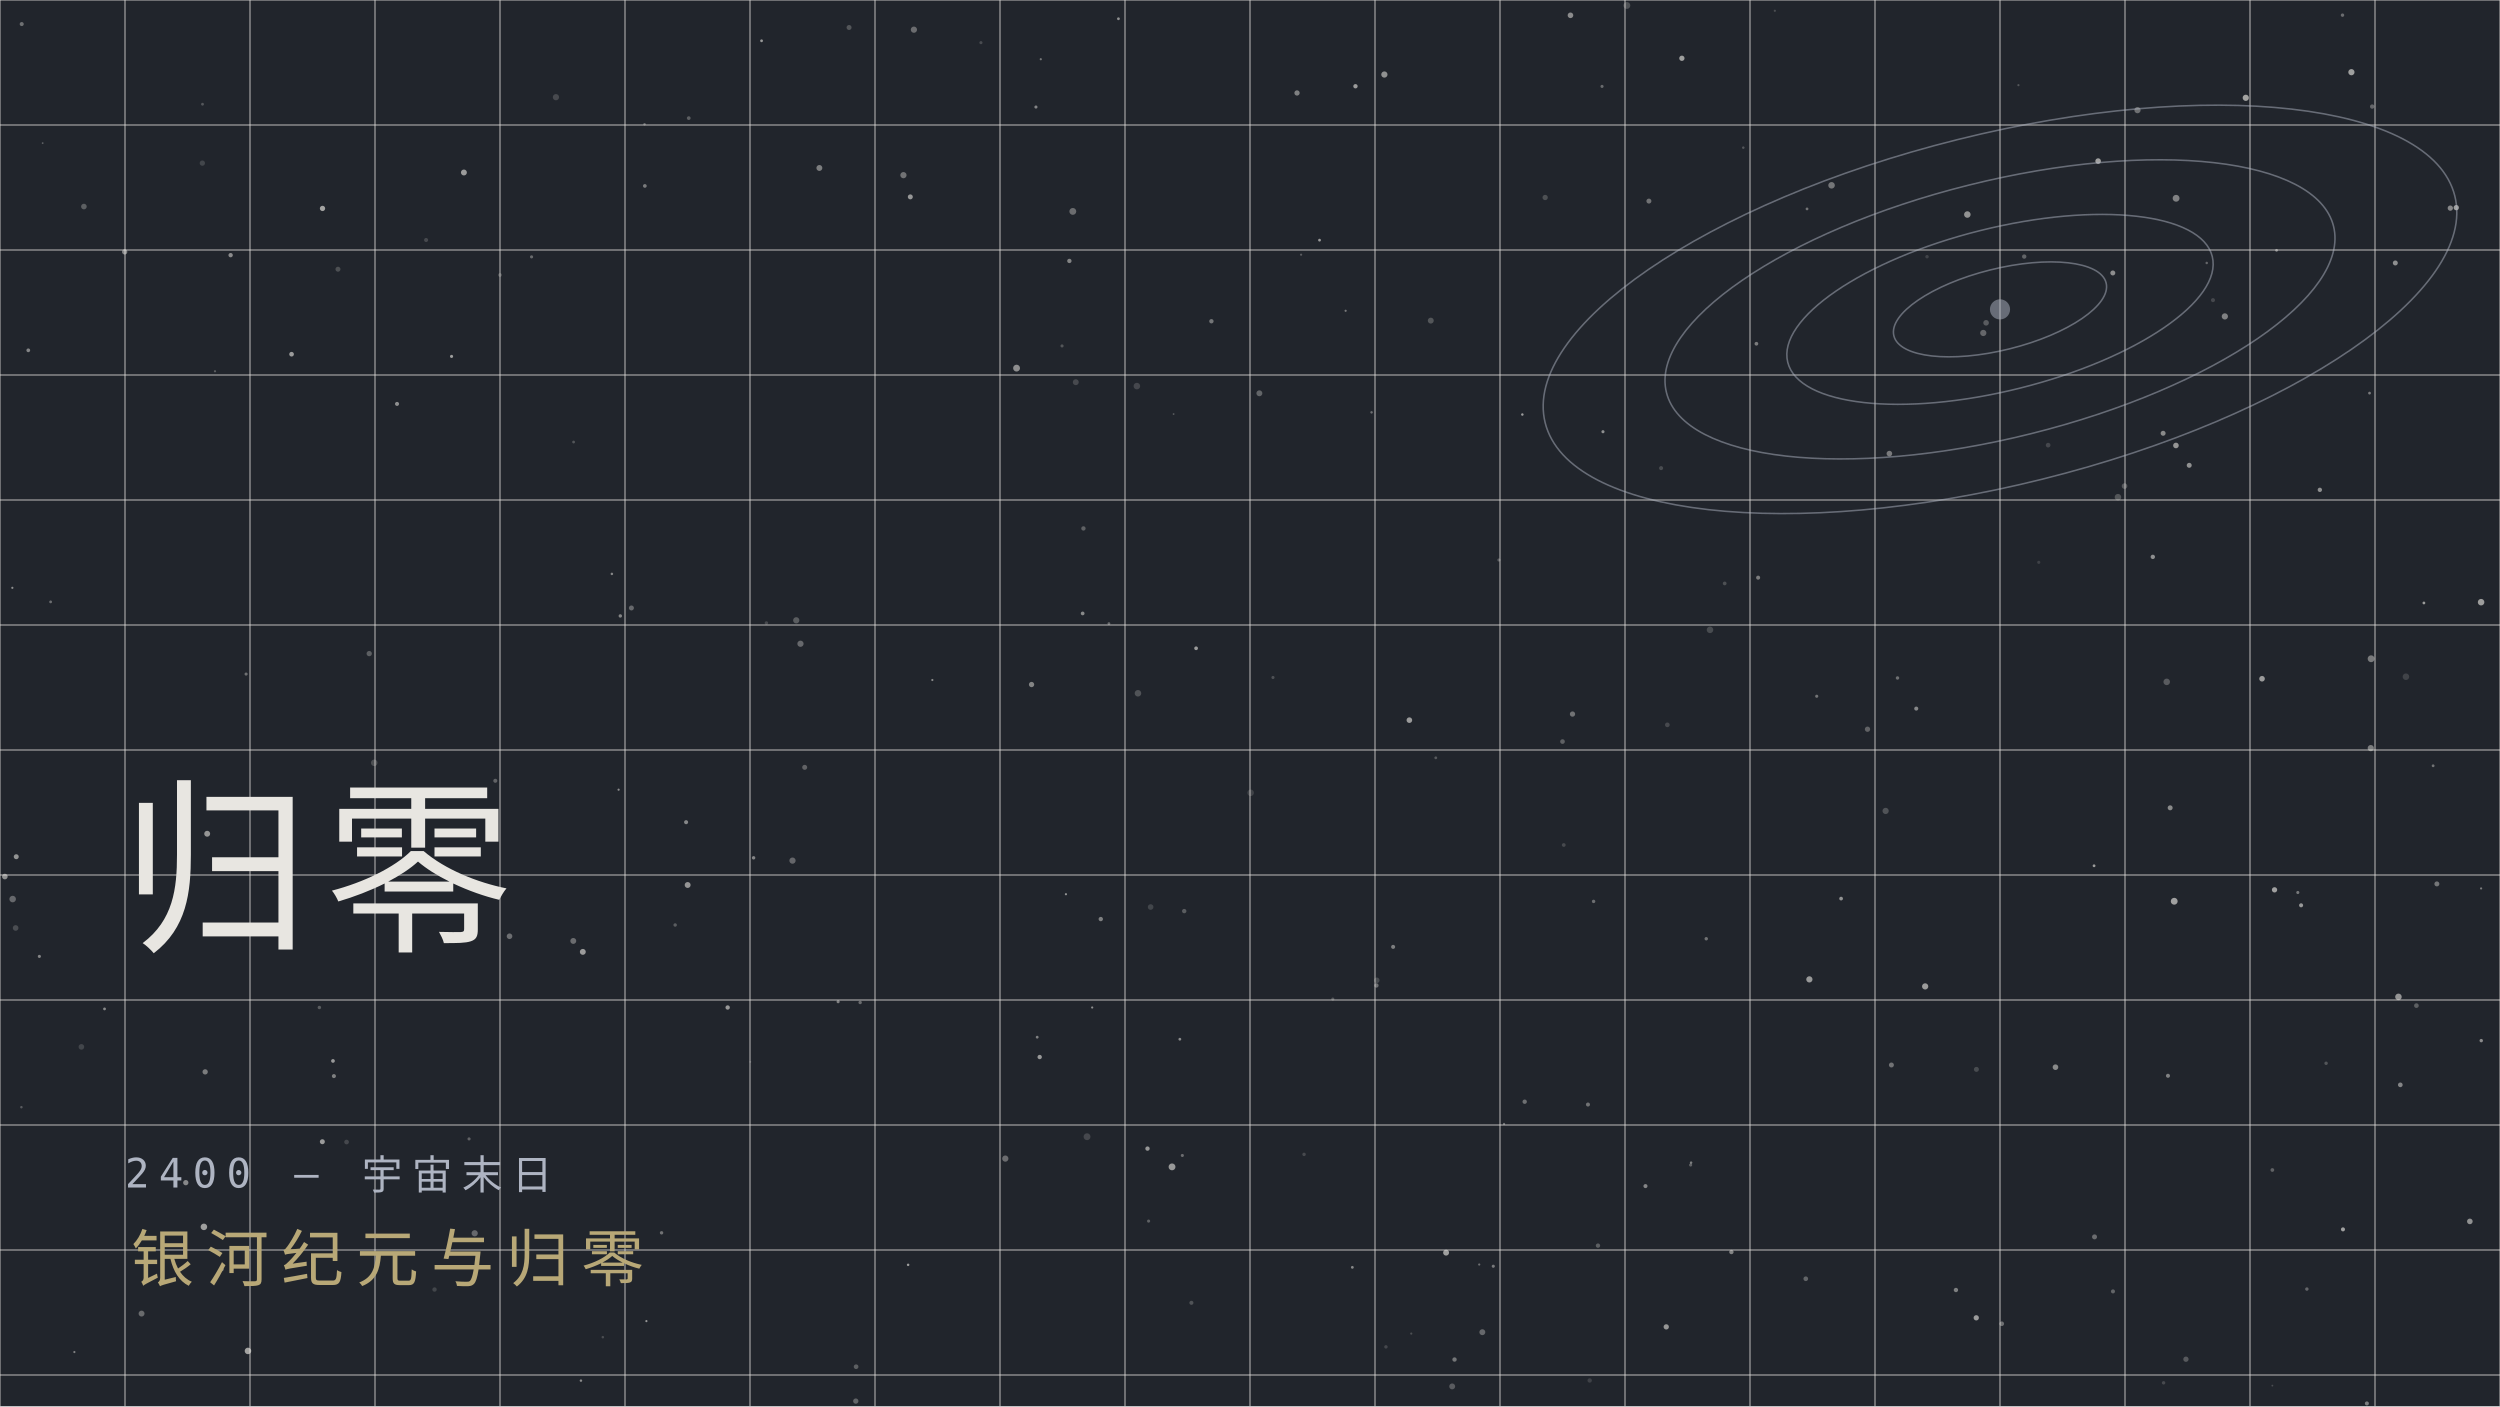
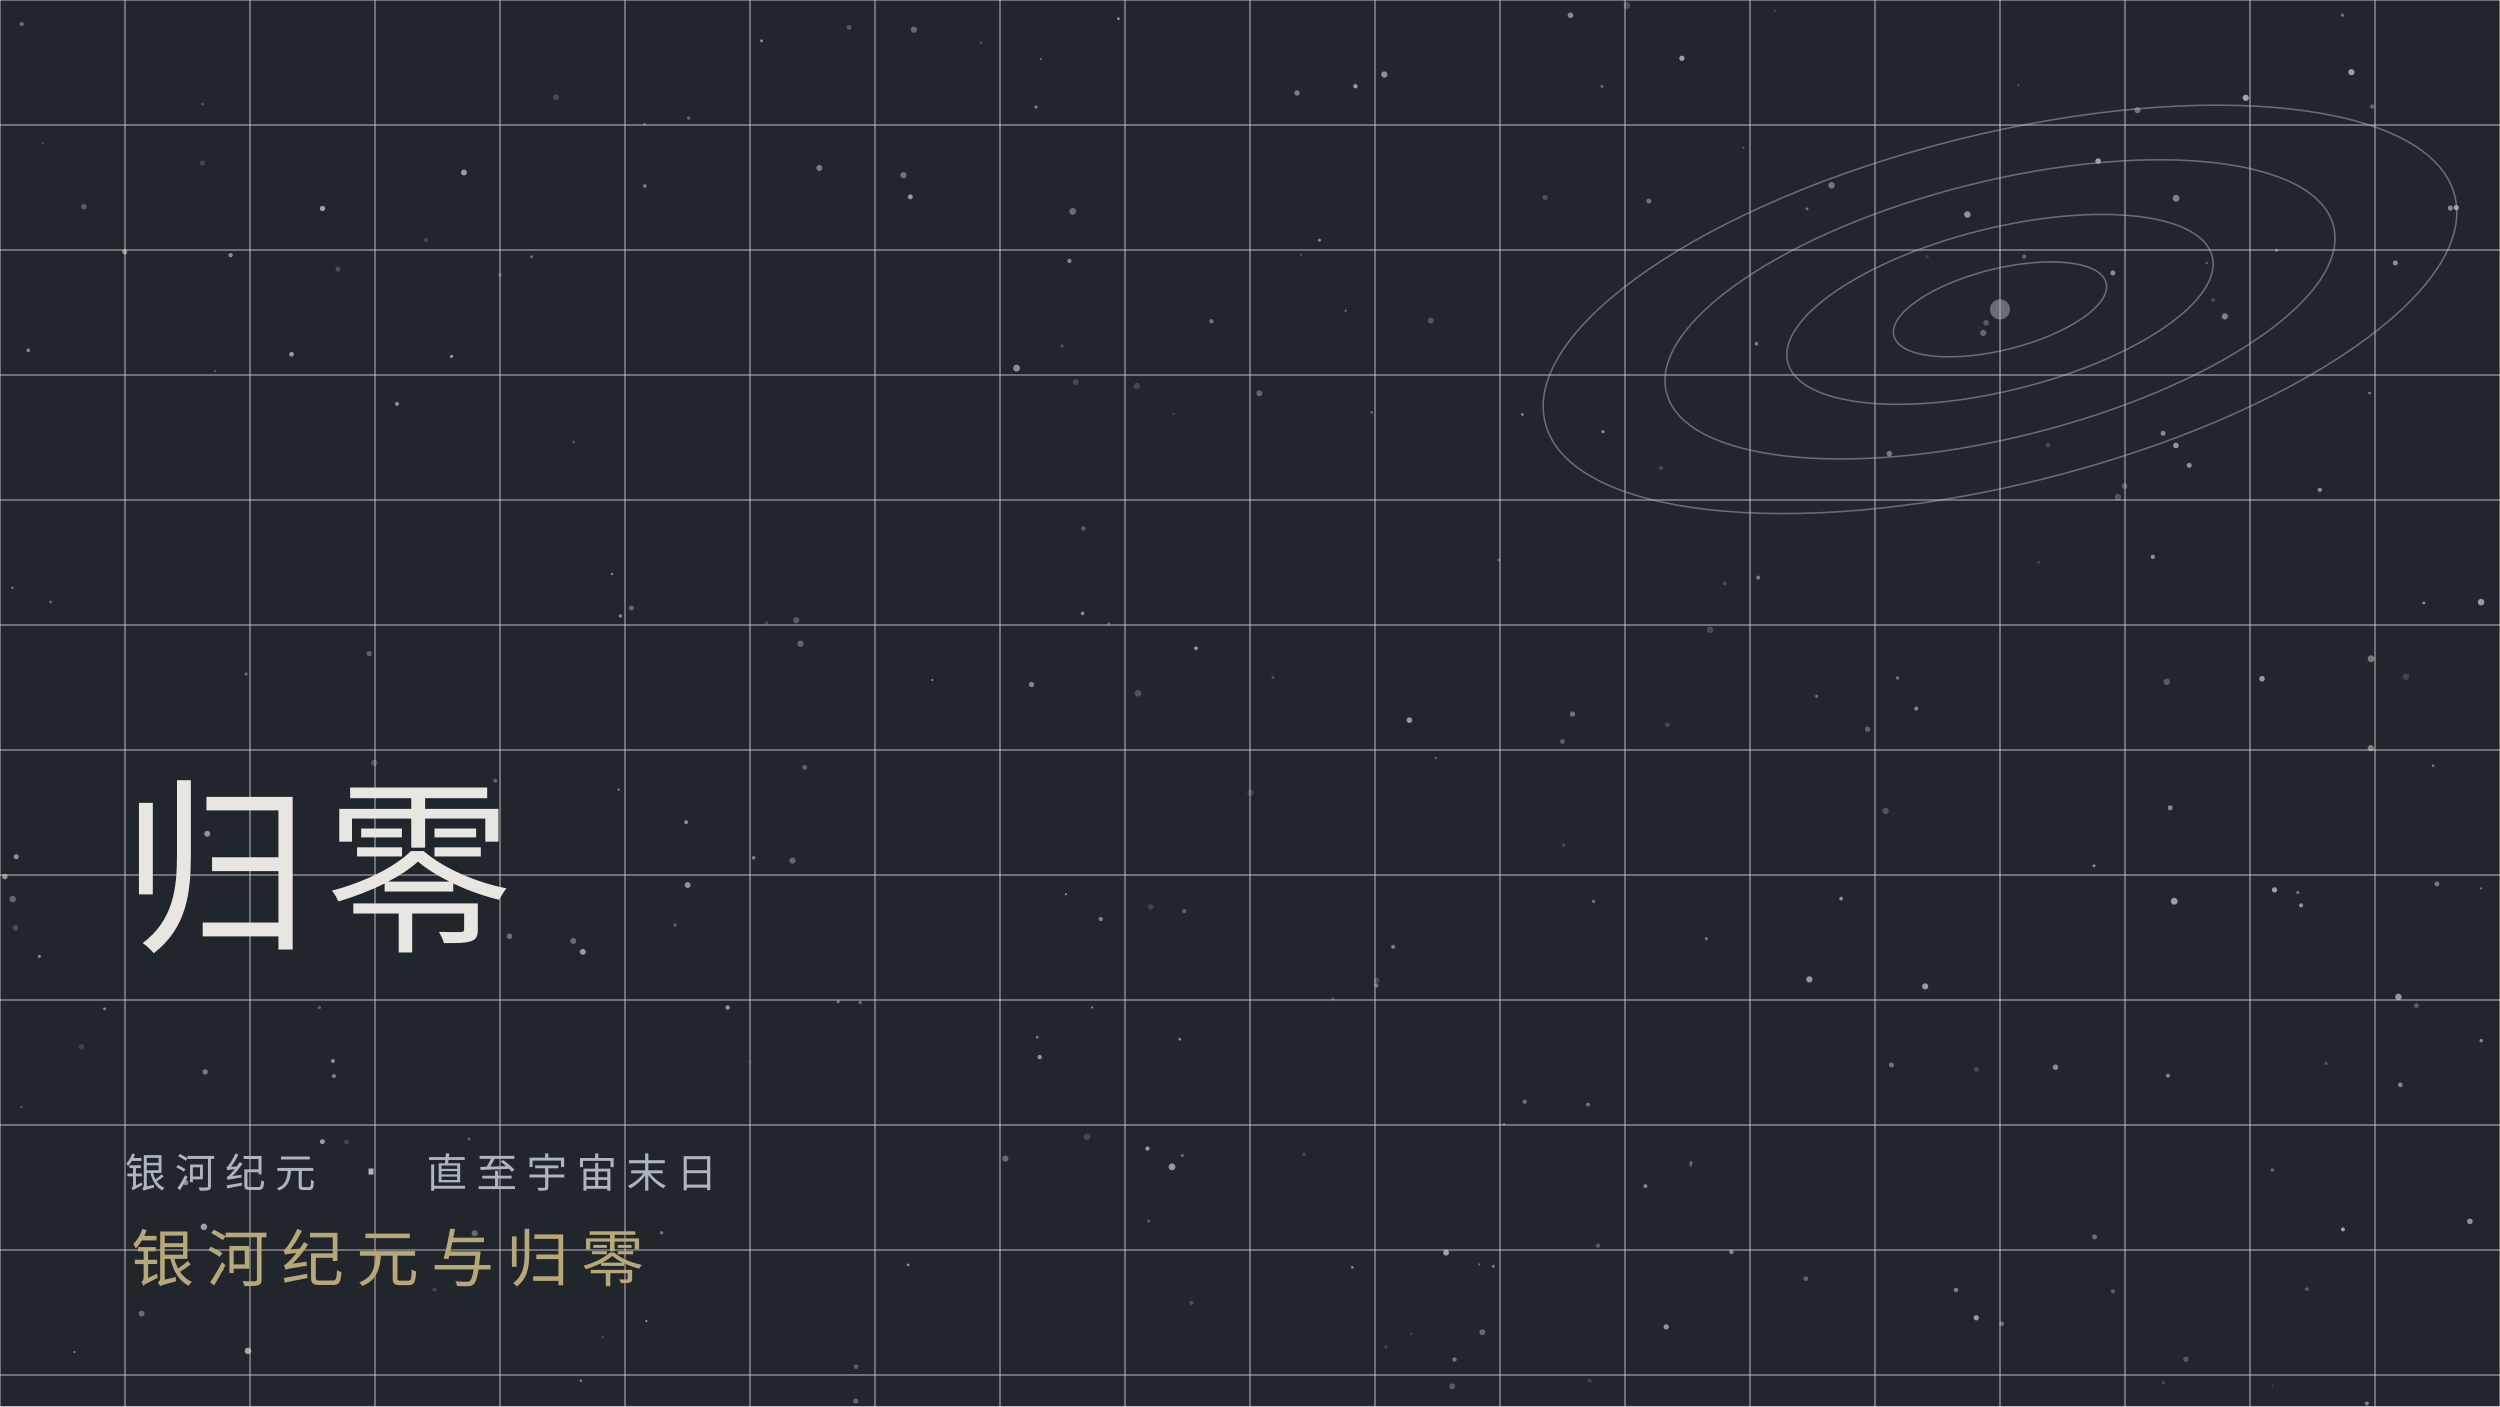
<svg xmlns="http://www.w3.org/2000/svg" width="1600" height="900" viewBox="0 0 1600 900">
  <rect width="1600" height="900" fill="#0a0e14" />
  <rect width="1600" height="900" fill="#aeb4c2" opacity="0.14" />
  <line x1="0" y1="0" x2="0" y2="900" stroke="#e8e6e1" stroke-width="0.5" />
  <line x1="80" y1="0" x2="80" y2="900" stroke="#e8e6e1" stroke-width="0.5" />
  <line x1="160" y1="0" x2="160" y2="900" stroke="#e8e6e1" stroke-width="0.5" />
  <line x1="240" y1="0" x2="240" y2="900" stroke="#e8e6e1" stroke-width="0.5" />
  <line x1="320" y1="0" x2="320" y2="900" stroke="#e8e6e1" stroke-width="0.5" />
  <line x1="400" y1="0" x2="400" y2="900" stroke="#e8e6e1" stroke-width="0.5" />
  <line x1="480" y1="0" x2="480" y2="900" stroke="#e8e6e1" stroke-width="0.5" />
  <line x1="560" y1="0" x2="560" y2="900" stroke="#e8e6e1" stroke-width="0.5" />
  <line x1="640" y1="0" x2="640" y2="900" stroke="#e8e6e1" stroke-width="0.5" />
  <line x1="720" y1="0" x2="720" y2="900" stroke="#e8e6e1" stroke-width="0.5" />
  <line x1="800" y1="0" x2="800" y2="900" stroke="#e8e6e1" stroke-width="0.5" />
  <line x1="880" y1="0" x2="880" y2="900" stroke="#e8e6e1" stroke-width="0.5" />
  <line x1="960" y1="0" x2="960" y2="900" stroke="#e8e6e1" stroke-width="0.5" />
  <line x1="1040" y1="0" x2="1040" y2="900" stroke="#e8e6e1" stroke-width="0.5" />
  <line x1="1120" y1="0" x2="1120" y2="900" stroke="#e8e6e1" stroke-width="0.5" />
  <line x1="1200" y1="0" x2="1200" y2="900" stroke="#e8e6e1" stroke-width="0.5" />
  <line x1="1280" y1="0" x2="1280" y2="900" stroke="#e8e6e1" stroke-width="0.5" />
  <line x1="1360" y1="0" x2="1360" y2="900" stroke="#e8e6e1" stroke-width="0.5" />
  <line x1="1440" y1="0" x2="1440" y2="900" stroke="#e8e6e1" stroke-width="0.5" />
  <line x1="1520" y1="0" x2="1520" y2="900" stroke="#e8e6e1" stroke-width="0.5" />
  <line x1="1600" y1="0" x2="1600" y2="900" stroke="#e8e6e1" stroke-width="0.5" />
  <line x1="0" y1="0" x2="1600" y2="0" stroke="#e8e6e1" stroke-width="0.5" />
  <line x1="0" y1="80" x2="1600" y2="80" stroke="#e8e6e1" stroke-width="0.5" />
  <line x1="0" y1="160" x2="1600" y2="160" stroke="#e8e6e1" stroke-width="0.5" />
  <line x1="0" y1="240" x2="1600" y2="240" stroke="#e8e6e1" stroke-width="0.5" />
  <line x1="0" y1="320" x2="1600" y2="320" stroke="#e8e6e1" stroke-width="0.5" />
  <line x1="0" y1="400" x2="1600" y2="400" stroke="#e8e6e1" stroke-width="0.5" />
  <line x1="0" y1="480" x2="1600" y2="480" stroke="#e8e6e1" stroke-width="0.5" />
  <line x1="0" y1="560" x2="1600" y2="560" stroke="#e8e6e1" stroke-width="0.5" />
  <line x1="0" y1="640" x2="1600" y2="640" stroke="#e8e6e1" stroke-width="0.5" />
  <line x1="0" y1="720" x2="1600" y2="720" stroke="#e8e6e1" stroke-width="0.5" />
  <line x1="0" y1="800" x2="1600" y2="800" stroke="#e8e6e1" stroke-width="0.5" />
  <line x1="0" y1="880" x2="1600" y2="880" stroke="#e8e6e1" stroke-width="0.5" />
  <circle cx="1499.2" cy="9.7" r="1.1" fill="#e8e6e1" opacity="0.37" />
  <circle cx="665.4" cy="676.5" r="1.4" fill="#e8e6e1" opacity="0.60" />
  <circle cx="1488.7" cy="680.5" r="1.1" fill="#e8e6e1" opacity="0.25" />
  <circle cx="1504.9" cy="46.2" r="2.0" fill="#e8e6e1" opacity="0.63" />
  <circle cx="147.6" cy="163.3" r="1.4" fill="#e8e6e1" opacity="0.53" />
  <circle cx="1158.0" cy="626.8" r="2.0" fill="#e8e6e1" opacity="0.60" />
  <circle cx="52.1" cy="670.0" r="1.8" fill="#e8e6e1" opacity="0.17" />
  <circle cx="320.0" cy="176.0" r="1.2" fill="#e8e6e1" opacity="0.23" />
  <circle cx="853.0" cy="639.4" r="1.0" fill="#e8e6e1" opacity="0.25" />
  <circle cx="709.7" cy="399.1" r="0.9" fill="#e8e6e1" opacity="0.35" />
  <circle cx="1517.3" cy="478.8" r="2.0" fill="#e8e6e1" opacity="0.46" />
  <circle cx="959.3" cy="358.4" r="1.0" fill="#e8e6e1" opacity="0.28" />
  <circle cx="736.4" cy="580.5" r="1.8" fill="#e8e6e1" opacity="0.17" />
  <circle cx="1000.0" cy="474.6" r="1.5" fill="#e8e6e1" opacity="0.31" />
  <circle cx="650.6" cy="235.6" r="2.2" fill="#e8e6e1" opacity="0.54" />
  <circle cx="988.9" cy="126.4" r="1.7" fill="#e8e6e1" opacity="0.22" />
  <circle cx="693.4" cy="338.2" r="1.4" fill="#e8e6e1" opacity="0.31" />
  <circle cx="755.1" cy="665.1" r="0.9" fill="#e8e6e1" opacity="0.53" />
  <circle cx="929.4" cy="887.3" r="1.9" fill="#e8e6e1" opacity="0.28" />
  <circle cx="1472.7" cy="579.4" r="1.3" fill="#e8e6e1" opacity="0.60" />
  <circle cx="1264.9" cy="684.4" r="1.6" fill="#e8e6e1" opacity="0.20" />
  <circle cx="1172.2" cy="118.6" r="2.1" fill="#e8e6e1" opacity="0.42" />
  <circle cx="129.6" cy="66.7" r="0.9" fill="#e8e6e1" opacity="0.26" />
  <circle cx="10.4" cy="548.3" r="1.6" fill="#e8e6e1" opacity="0.57" />
  <circle cx="688.5" cy="244.6" r="1.9" fill="#e8e6e1" opacity="0.19" />
  <circle cx="1259.1" cy="137.3" r="2.1" fill="#e8e6e1" opacity="0.57" />
  <circle cx="27.3" cy="91.6" r="0.6" fill="#e8e6e1" opacity="0.31" />
  <circle cx="1016.3" cy="706.9" r="1.3" fill="#e8e6e1" opacity="0.40" />
  <circle cx="800.4" cy="507.4" r="2.1" fill="#e8e6e1" opacity="0.16" />
  <circle cx="25.2" cy="612.1" r="1.0" fill="#e8e6e1" opacity="0.50" />
  <circle cx="1457.0" cy="160.2" r="0.9" fill="#e8e6e1" opacity="0.49" />
  <circle cx="891.6" cy="606.0" r="1.3" fill="#e8e6e1" opacity="0.46" />
  <circle cx="1210.5" cy="681.6" r="1.6" fill="#e8e6e1" opacity="0.40" />
  <circle cx="413.7" cy="845.5" r="0.7" fill="#e8e6e1" opacity="0.59" />
  <circle cx="1352.2" cy="174.7" r="1.6" fill="#e8e6e1" opacity="0.54" />
  <circle cx="10.0" cy="593.9" r="1.8" fill="#e8e6e1" opacity="0.21" />
  <circle cx="1092.0" cy="600.8" r="1.1" fill="#e8e6e1" opacity="0.40" />
  <circle cx="1063.1" cy="299.6" r="1.3" fill="#e8e6e1" opacity="0.20" />
  <circle cx="397.0" cy="394.2" r="1.1" fill="#e8e6e1" opacity="0.49" />
  <circle cx="213.1" cy="679.0" r="1.2" fill="#e8e6e1" opacity="0.60" />
  <circle cx="507.2" cy="550.8" r="2.0" fill="#e8e6e1" opacity="0.34" />
  <circle cx="1195.2" cy="466.7" r="1.7" fill="#e8e6e1" opacity="0.32" />
  <circle cx="728.3" cy="443.7" r="2.1" fill="#e8e6e1" opacity="0.24" />
  <circle cx="32.4" cy="385.2" r="0.9" fill="#e8e6e1" opacity="0.38" />
  <circle cx="412.5" cy="79.5" r="0.8" fill="#e8e6e1" opacity="0.34" />
  <circle cx="412.7" cy="119.0" r="1.2" fill="#e8e6e1" opacity="0.44" />
  <circle cx="1455.7" cy="569.5" r="1.7" fill="#e8e6e1" opacity="0.64" />
  <circle cx="1517.5" cy="421.6" r="2.2" fill="#e8e6e1" opacity="0.44" />
  <circle cx="440.8" cy="75.6" r="1.2" fill="#e8e6e1" opacity="0.30" />
  <circle cx="3.1" cy="561.0" r="1.8" fill="#e8e6e1" opacity="0.56" />
  <circle cx="1387.5" cy="688.5" r="1.3" fill="#e8e6e1" opacity="0.48" />
  <circle cx="1041.2" cy="3.5" r="2.2" fill="#e8e6e1" opacity="0.23" />
  <circle cx="1416.3" cy="192.1" r="1.3" fill="#e8e6e1" opacity="0.18" />
  <circle cx="254.1" cy="258.5" r="1.3" fill="#e8e6e1" opacity="0.55" />
  <circle cx="578.2" cy="112.1" r="2.0" fill="#e8e6e1" opacity="0.40" />
  <circle cx="814.7" cy="433.6" r="1.0" fill="#e8e6e1" opacity="0.23" />
  <circle cx="317.0" cy="499.7" r="1.3" fill="#e8e6e1" opacity="0.32" />
  <circle cx="296.9" cy="110.4" r="1.9" fill="#e8e6e1" opacity="0.61" />
  <circle cx="13.7" cy="708.6" r="0.8" fill="#e8e6e1" opacity="0.28" />
  <circle cx="391.6" cy="367.3" r="0.8" fill="#e8e6e1" opacity="0.51" />
  <circle cx="432.1" cy="592.0" r="1.1" fill="#e8e6e1" opacity="0.29" />
  <circle cx="643.4" cy="741.5" r="2.0" fill="#e8e6e1" opacity="0.37" />
  <circle cx="221.8" cy="730.9" r="1.5" fill="#e8e6e1" opacity="0.18" />
  <circle cx="695.7" cy="727.5" r="2.2" fill="#e8e6e1" opacity="0.18" />
  <circle cx="536.4" cy="641.1" r="1.0" fill="#e8e6e1" opacity="0.48" />
  <circle cx="1572.0" cy="132.9" r="1.7" fill="#e8e6e1" opacity="0.63" />
  <circle cx="1251.8" cy="825.6" r="1.4" fill="#e8e6e1" opacity="0.47" />
  <circle cx="582.6" cy="126.0" r="1.6" fill="#e8e6e1" opacity="0.59" />
  <circle cx="1226.4" cy="453.5" r="1.3" fill="#e8e6e1" opacity="0.51" />
  <circle cx="1454.3" cy="886.8" r="0.6" fill="#e8e6e1" opacity="0.21" />
  <circle cx="806.0" cy="251.7" r="1.9" fill="#e8e6e1" opacity="0.33" />
  <circle cx="1447.7" cy="434.4" r="1.8" fill="#e8e6e1" opacity="0.61" />
  <circle cx="272.7" cy="153.6" r="1.3" fill="#e8e6e1" opacity="0.19" />
  <circle cx="509.6" cy="397.0" r="2.0" fill="#e8e6e1" opacity="0.29" />
  <circle cx="756.7" cy="739.5" r="1.0" fill="#e8e6e1" opacity="0.37" />
  <circle cx="423.4" cy="789.0" r="1.1" fill="#e8e6e1" opacity="0.40" />
  <circle cx="204.4" cy="644.8" r="1.1" fill="#e8e6e1" opacity="0.29" />
  <circle cx="765.5" cy="414.9" r="1.2" fill="#e8e6e1" opacity="0.61" />
  <circle cx="881.1" cy="627.4" r="1.8" fill="#e8e6e1" opacity="0.20" />
  <circle cx="79.8" cy="161.2" r="1.7" fill="#e8e6e1" opacity="0.51" />
  <circle cx="13.9" cy="15.4" r="1.3" fill="#e8e6e1" opacity="0.39" />
  <circle cx="131.3" cy="686.0" r="1.7" fill="#e8e6e1" opacity="0.45" />
  <circle cx="1399.0" cy="869.9" r="1.7" fill="#e8e6e1" opacity="0.27" />
  <circle cx="867.5" cy="55.2" r="1.4" fill="#e8e6e1" opacity="0.61" />
  <circle cx="1022.7" cy="797.2" r="1.4" fill="#e8e6e1" opacity="0.30" />
  <circle cx="547.9" cy="874.7" r="1.5" fill="#e8e6e1" opacity="0.30" />
  <circle cx="930.9" cy="870.1" r="1.4" fill="#e8e6e1" opacity="0.42" />
  <circle cx="1340.2" cy="554.1" r="0.9" fill="#e8e6e1" opacity="0.62" />
  <circle cx="236.3" cy="418.3" r="1.7" fill="#e8e6e1" opacity="0.30" />
  <circle cx="1295.5" cy="164.2" r="1.4" fill="#e8e6e1" opacity="0.33" />
  <circle cx="887.0" cy="862.0" r="1.1" fill="#e8e6e1" opacity="0.18" />
  <circle cx="1342.8" cy="103.1" r="1.8" fill="#e8e6e1" opacity="0.64" />
  <circle cx="1587.9" cy="568.6" r="0.7" fill="#e8e6e1" opacity="0.45" />
  <circle cx="66.9" cy="645.7" r="0.9" fill="#e8e6e1" opacity="0.52" />
  <circle cx="1412.3" cy="168.3" r="0.8" fill="#e8e6e1" opacity="0.34" />
  <circle cx="157.5" cy="431.4" r="1.0" fill="#e8e6e1" opacity="0.39" />
  <circle cx="1551.3" cy="385.9" r="0.9" fill="#e8e6e1" opacity="0.61" />
  <circle cx="1499.5" cy="786.8" r="1.3" fill="#e8e6e1" opacity="0.64" />
  <circle cx="975.8" cy="705.1" r="1.4" fill="#e8e6e1" opacity="0.39" />
  <circle cx="1533.0" cy="168.3" r="1.6" fill="#e8e6e1" opacity="0.55" />
  <circle cx="371.8" cy="883.6" r="0.8" fill="#e8e6e1" opacity="0.53" />
  <circle cx="1156.5" cy="133.7" r="0.9" fill="#e8e6e1" opacity="0.41" />
  <circle cx="1391.5" cy="576.8" r="2.2" fill="#e8e6e1" opacity="0.64" />
  <circle cx="480.2" cy="679.6" r="0.6" fill="#e8e6e1" opacity="0.21" />
  <circle cx="18.1" cy="224.2" r="1.2" fill="#e8e6e1" opacity="0.50" />
  <circle cx="1094.4" cy="403.1" r="2.1" fill="#e8e6e1" opacity="0.20" />
  <circle cx="1017.4" cy="883.5" r="1.4" fill="#e8e6e1" opacity="0.15" />
  <circle cx="118.9" cy="756.9" r="1.7" fill="#e8e6e1" opacity="0.51" />
  <circle cx="1019.9" cy="576.9" r="1.1" fill="#e8e6e1" opacity="0.38" />
  <circle cx="1291.8" cy="54.5" r="0.7" fill="#e8e6e1" opacity="0.25" />
  <circle cx="512.3" cy="412.0" r="2.0" fill="#e8e6e1" opacity="0.35" />
  <circle cx="1340.5" cy="791.6" r="1.6" fill="#e8e6e1" opacity="0.37" />
  <circle cx="1352.3" cy="826.5" r="1.3" fill="#e8e6e1" opacity="0.33" />
  <circle cx="1388.9" cy="517.0" r="1.6" fill="#e8e6e1" opacity="0.52" />
  <circle cx="627.8" cy="27.3" r="1.0" fill="#e8e6e1" opacity="0.20" />
  <circle cx="1076.4" cy="37.3" r="1.7" fill="#e8e6e1" opacity="0.63" />
  <circle cx="704.5" cy="588.2" r="1.4" fill="#e8e6e1" opacity="0.47" />
  <circle cx="515.0" cy="491.1" r="1.6" fill="#e8e6e1" opacity="0.32" />
  <circle cx="1304.8" cy="359.9" r="1.0" fill="#e8e6e1" opacity="0.15" />
  <circle cx="1518.2" cy="68.2" r="1.4" fill="#e8e6e1" opacity="0.34" />
  <circle cx="1082.0" cy="745.6" r="1.0" fill="#e8e6e1" opacity="0.32" />
  <circle cx="877.8" cy="263.9" r="0.8" fill="#e8e6e1" opacity="0.38" />
  <circle cx="1535.0" cy="638.0" r="2.1" fill="#e8e6e1" opacity="0.58" />
  <circle cx="1568.2" cy="133.2" r="1.7" fill="#e8e6e1" opacity="0.51" />
  <circle cx="902.0" cy="460.9" r="1.8" fill="#e8e6e1" opacity="0.61" />
  <circle cx="757.9" cy="583.1" r="1.4" fill="#e8e6e1" opacity="0.29" />
  <circle cx="547.7" cy="896.7" r="1.7" fill="#e8e6e1" opacity="0.33" />
  <circle cx="1082.3" cy="744.1" r="0.8" fill="#e8e6e1" opacity="0.47" />
  <circle cx="915.7" cy="205.2" r="1.9" fill="#e8e6e1" opacity="0.25" />
  <circle cx="206.4" cy="133.4" r="1.7" fill="#e8e6e1" opacity="0.65" />
  <circle cx="663.0" cy="68.5" r="1.0" fill="#e8e6e1" opacity="0.50" />
  <circle cx="1514.8" cy="898.2" r="1.3" fill="#e8e6e1" opacity="0.46" />
  <circle cx="1557.2" cy="490.1" r="0.9" fill="#e8e6e1" opacity="0.41" />
  <circle cx="1384.4" cy="277.3" r="1.6" fill="#e8e6e1" opacity="0.52" />
  <circle cx="1209.2" cy="290.3" r="1.8" fill="#e8e6e1" opacity="0.44" />
  <circle cx="239.5" cy="488.2" r="2.1" fill="#e8e6e1" opacity="0.22" />
  <circle cx="366.9" cy="602.2" r="1.9" fill="#e8e6e1" opacity="0.37" />
  <circle cx="955.7" cy="810.4" r="1.0" fill="#e8e6e1" opacity="0.44" />
  <circle cx="355.8" cy="62.2" r="2.0" fill="#e8e6e1" opacity="0.19" />
  <circle cx="1359.7" cy="311.1" r="1.8" fill="#e8e6e1" opacity="0.27" />
  <circle cx="439.1" cy="526.2" r="1.3" fill="#e8e6e1" opacity="0.51" />
  <circle cx="1271.1" cy="206.6" r="1.8" fill="#e8e6e1" opacity="0.28" />
  <circle cx="490.5" cy="398.7" r="1.1" fill="#e8e6e1" opacity="0.19" />
  <circle cx="1155.7" cy="818.4" r="1.5" fill="#e8e6e1" opacity="0.33" />
  <circle cx="734.4" cy="735.1" r="1.4" fill="#e8e6e1" opacity="0.59" />
  <circle cx="946.7" cy="809.3" r="0.7" fill="#e8e6e1" opacity="0.39" />
  <circle cx="158.7" cy="864.6" r="2.1" fill="#e8e6e1" opacity="0.65" />
  <circle cx="367.1" cy="282.9" r="0.9" fill="#e8e6e1" opacity="0.25" />
  <circle cx="1401.1" cy="297.8" r="1.6" fill="#e8e6e1" opacity="0.56" />
  <circle cx="1233.3" cy="164.3" r="1.1" fill="#e8e6e1" opacity="0.16" />
  <circle cx="918.9" cy="485.0" r="0.9" fill="#e8e6e1" opacity="0.27" />
  <circle cx="1232.1" cy="631.3" r="2.0" fill="#e8e6e1" opacity="0.61" />
  <circle cx="1214.4" cy="433.9" r="1.1" fill="#e8e6e1" opacity="0.39" />
  <circle cx="465.7" cy="644.8" r="1.4" fill="#e8e6e1" opacity="0.60" />
  <circle cx="340.2" cy="164.4" r="1.0" fill="#e8e6e1" opacity="0.36" />
  <circle cx="1264.8" cy="843.4" r="1.7" fill="#e8e6e1" opacity="0.61" />
  <circle cx="751.1" cy="265.0" r="0.6" fill="#e8e6e1" opacity="0.28" />
  <circle cx="543.4" cy="17.6" r="1.6" fill="#e8e6e1" opacity="0.25" />
  <circle cx="1055.3" cy="128.7" r="1.6" fill="#e8e6e1" opacity="0.40" />
  <circle cx="524.4" cy="107.5" r="1.9" fill="#e8e6e1" opacity="0.46" />
  <circle cx="830.1" cy="59.5" r="1.7" fill="#e8e6e1" opacity="0.47" />
  <circle cx="482.3" cy="549.0" r="1.1" fill="#e8e6e1" opacity="0.50" />
  <circle cx="699.0" cy="644.8" r="0.7" fill="#e8e6e1" opacity="0.55" />
  <circle cx="1124.1" cy="220.0" r="1.2" fill="#e8e6e1" opacity="0.45" />
  <circle cx="47.6" cy="865.3" r="0.7" fill="#e8e6e1" opacity="0.47" />
  <circle cx="1539.8" cy="433.1" r="2.1" fill="#e8e6e1" opacity="0.16" />
  <circle cx="581.2" cy="809.5" r="0.8" fill="#e8e6e1" opacity="0.63" />
  <circle cx="373.0" cy="609.2" r="1.9" fill="#e8e6e1" opacity="0.61" />
  <circle cx="137.6" cy="237.6" r="0.7" fill="#e8e6e1" opacity="0.29" />
  <circle cx="1588.0" cy="666.0" r="1.1" fill="#e8e6e1" opacity="0.53" />
  <circle cx="1066.4" cy="849.2" r="1.7" fill="#e8e6e1" opacity="0.58" />
  <circle cx="1281.1" cy="847.2" r="1.5" fill="#e8e6e1" opacity="0.39" />
  <circle cx="962.6" cy="719.3" r="0.7" fill="#e8e6e1" opacity="0.42" />
  <circle cx="1516.5" cy="251.6" r="0.9" fill="#e8e6e1" opacity="0.44" />
  <circle cx="385.8" cy="855.8" r="0.8" fill="#e8e6e1" opacity="0.21" />
  <circle cx="844.5" cy="153.7" r="0.9" fill="#e8e6e1" opacity="0.61" />
  <circle cx="1005.1" cy="9.8" r="1.8" fill="#e8e6e1" opacity="0.53" />
  <circle cx="1470.6" cy="571.2" r="1.0" fill="#e8e6e1" opacity="0.43" />
  <circle cx="8.1" cy="575.4" r="2.1" fill="#e8e6e1" opacity="0.35" />
  <circle cx="1025.3" cy="55.3" r="1.0" fill="#e8e6e1" opacity="0.36" />
  <circle cx="974.3" cy="265.3" r="0.8" fill="#e8e6e1" opacity="0.62" />
  <circle cx="1536.2" cy="694.3" r="1.5" fill="#e8e6e1" opacity="0.50" />
  <circle cx="1437.3" cy="62.6" r="2.0" fill="#e8e6e1" opacity="0.65" />
  <circle cx="1178.3" cy="575.1" r="1.2" fill="#e8e6e1" opacity="0.57" />
  <circle cx="1269.3" cy="213.1" r="2.0" fill="#e8e6e1" opacity="0.34" />
  <circle cx="1423.9" cy="202.5" r="2.0" fill="#e8e6e1" opacity="0.48" />
  <circle cx="775.3" cy="205.6" r="1.4" fill="#e8e6e1" opacity="0.42" />
  <circle cx="206.3" cy="730.7" r="1.6" fill="#e8e6e1" opacity="0.61" />
  <circle cx="735.1" cy="781.5" r="1.0" fill="#e8e6e1" opacity="0.31" />
  <circle cx="53.7" cy="132.2" r="1.8" fill="#e8e6e1" opacity="0.30" />
  <circle cx="213.7" cy="688.7" r="1.3" fill="#e8e6e1" opacity="0.47" />
  <circle cx="1125.2" cy="369.7" r="1.3" fill="#e8e6e1" opacity="0.45" />
  <circle cx="750.1" cy="746.8" r="2.2" fill="#e8e6e1" opacity="0.60" />
  <circle cx="487.4" cy="26.1" r="0.9" fill="#e8e6e1" opacity="0.60" />
  <circle cx="663.8" cy="663.8" r="0.9" fill="#e8e6e1" opacity="0.48" />
  <circle cx="90.6" cy="840.7" r="1.9" fill="#e8e6e1" opacity="0.36" />
  <circle cx="880.9" cy="630.7" r="1.4" fill="#e8e6e1" opacity="0.38" />
  <circle cx="1162.7" cy="445.6" r="1.0" fill="#e8e6e1" opacity="0.41" />
  <circle cx="1476.4" cy="825.0" r="1.1" fill="#e8e6e1" opacity="0.34" />
  <circle cx="1206.8" cy="519.0" r="2.0" fill="#e8e6e1" opacity="0.24" />
  <circle cx="326.1" cy="599.2" r="1.8" fill="#e8e6e1" opacity="0.38" />
  <circle cx="1310.8" cy="284.9" r="1.5" fill="#e8e6e1" opacity="0.18" />
  <circle cx="129.5" cy="104.4" r="1.7" fill="#e8e6e1" opacity="0.17" />
  <circle cx="666.1" cy="37.9" r="0.7" fill="#e8e6e1" opacity="0.43" />
  <circle cx="1115.7" cy="94.5" r="0.8" fill="#e8e6e1" opacity="0.26" />
  <circle cx="686.6" cy="135.3" r="2.2" fill="#e8e6e1" opacity="0.37" />
  <circle cx="886.0" cy="47.7" r="2.0" fill="#e8e6e1" opacity="0.56" />
  <circle cx="727.6" cy="247.1" r="2.1" fill="#e8e6e1" opacity="0.18" />
  <circle cx="141.9" cy="812.4" r="1.2" fill="#e8e6e1" opacity="0.52" />
  <circle cx="1108.1" cy="801.3" r="1.4" fill="#e8e6e1" opacity="0.49" />
  <circle cx="1368.0" cy="70.5" r="2.0" fill="#e8e6e1" opacity="0.39" />
  <circle cx="715.8" cy="12.0" r="0.9" fill="#e8e6e1" opacity="0.55" />
  <circle cx="925.5" cy="801.7" r="1.9" fill="#e8e6e1" opacity="0.63" />
  <circle cx="1315.5" cy="683.0" r="1.8" fill="#e8e6e1" opacity="0.52" />
  <circle cx="1377.8" cy="356.4" r="1.4" fill="#e8e6e1" opacity="0.55" />
  <circle cx="865.5" cy="811.1" r="0.9" fill="#e8e6e1" opacity="0.51" />
  <circle cx="684.4" cy="167.0" r="1.4" fill="#e8e6e1" opacity="0.49" />
  <circle cx="1546.5" cy="643.6" r="1.5" fill="#e8e6e1" opacity="0.30" />
  <circle cx="584.9" cy="19.0" r="2.0" fill="#e8e6e1" opacity="0.37" />
  <circle cx="1135.9" cy="6.9" r="0.7" fill="#e8e6e1" opacity="0.21" />
  <circle cx="1025.9" cy="276.3" r="1.0" fill="#e8e6e1" opacity="0.55" />
  <circle cx="1454.3" cy="748.8" r="1.2" fill="#e8e6e1" opacity="0.32" />
  <circle cx="440.1" cy="566.4" r="1.9" fill="#e8e6e1" opacity="0.58" />
  <circle cx="278.1" cy="825.3" r="1.4" fill="#e8e6e1" opacity="0.17" />
  <circle cx="1000.8" cy="540.8" r="1.2" fill="#e8e6e1" opacity="0.19" />
  <circle cx="948.7" cy="852.6" r="1.9" fill="#e8e6e1" opacity="0.35" />
  <circle cx="1053.1" cy="759.1" r="1.3" fill="#e8e6e1" opacity="0.50" />
  <circle cx="186.6" cy="226.7" r="1.5" fill="#e8e6e1" opacity="0.61" />
  <circle cx="1580.7" cy="781.7" r="1.8" fill="#e8e6e1" opacity="0.56" />
  <circle cx="762.5" cy="833.8" r="1.3" fill="#e8e6e1" opacity="0.24" />
  <circle cx="216.3" cy="172.3" r="1.6" fill="#e8e6e1" opacity="0.22" />
  <circle cx="1006.4" cy="457.0" r="1.7" fill="#e8e6e1" opacity="0.40" />
  <circle cx="692.9" cy="392.6" r="1.2" fill="#e8e6e1" opacity="0.52" />
  <circle cx="404.1" cy="389.1" r="1.6" fill="#e8e6e1" opacity="0.35" />
  <circle cx="682.2" cy="572.3" r="0.7" fill="#e8e6e1" opacity="0.58" />
  <circle cx="395.9" cy="505.4" r="0.7" fill="#e8e6e1" opacity="0.54" />
  <circle cx="861.2" cy="198.9" r="0.7" fill="#e8e6e1" opacity="0.44" />
  <circle cx="1355.5" cy="318.2" r="2.1" fill="#e8e6e1" opacity="0.25" />
  <circle cx="300.2" cy="728.9" r="1.0" fill="#e8e6e1" opacity="0.32" />
  <circle cx="1484.7" cy="313.5" r="1.4" fill="#e8e6e1" opacity="0.55" />
  <circle cx="832.7" cy="163.0" r="0.7" fill="#e8e6e1" opacity="0.29" />
  <circle cx="1386.7" cy="436.4" r="2.1" fill="#e8e6e1" opacity="0.28" />
  <circle cx="1384.7" cy="885.0" r="1.1" fill="#e8e6e1" opacity="0.19" />
  <circle cx="660.2" cy="438.1" r="1.7" fill="#e8e6e1" opacity="0.49" />
  <circle cx="289.0" cy="228.1" r="1.0" fill="#e8e6e1" opacity="0.63" />
  <circle cx="1559.6" cy="565.7" r="1.6" fill="#e8e6e1" opacity="0.42" />
  <circle cx="1103.8" cy="373.4" r="1.2" fill="#e8e6e1" opacity="0.22" />
  <circle cx="303.8" cy="789.3" r="2.0" fill="#e8e6e1" opacity="0.35" />
  <circle cx="834.6" cy="738.8" r="1.1" fill="#e8e6e1" opacity="0.19" />
  <circle cx="596.7" cy="435.2" r="0.7" fill="#e8e6e1" opacity="0.52" />
  <circle cx="1067.1" cy="463.9" r="1.5" fill="#e8e6e1" opacity="0.19" />
  <circle cx="1587.9" cy="385.4" r="2.1" fill="#e8e6e1" opacity="0.62" />
  <circle cx="679.7" cy="221.4" r="1.0" fill="#e8e6e1" opacity="0.25" />
  <circle cx="550.5" cy="641.6" r="1.1" fill="#e8e6e1" opacity="0.36" />
  <circle cx="903.2" cy="853.5" r="0.7" fill="#e8e6e1" opacity="0.22" />
  <circle cx="1392.7" cy="126.9" r="2.2" fill="#e8e6e1" opacity="0.48" />
  <circle cx="7.9" cy="376.2" r="0.7" fill="#e8e6e1" opacity="0.55" />
  <circle cx="1392.6" cy="285.1" r="1.8" fill="#e8e6e1" opacity="0.58" />
  <circle cx="130.5" cy="785.2" r="2.1" fill="#e8e6e1" opacity="0.63" />
  <circle cx="132.6" cy="533.6" r="1.9" fill="#e8e6e1" opacity="0.58" />
  <g opacity="0.5" stroke="#aeb4c2" fill="none">
    <ellipse cx="1280" cy="198" rx="70" ry="26" transform="rotate(-14 1280 198)" />
    <ellipse cx="1280" cy="198" rx="140" ry="52" transform="rotate(-14 1280 198)" />
    <ellipse cx="1280" cy="198" rx="220" ry="82" transform="rotate(-14 1280 198)" />
    <ellipse cx="1280" cy="198" rx="300" ry="112" transform="rotate(-14 1280 198)" />
    <circle cx="1280" cy="198" r="6.447" fill="#aeb4c2" stroke="none" />
  </g>
-   <text x="80" y="760" font-family="'SFMono-Regular','Menlo',monospace" font-size="26" fill="#aeb4c2" letter-spacing="6">2400 – 宇宙末日</text>
+   <text x="80" y="760" font-family="'SFMono-Regular','Menlo',monospace" font-size="26" fill="#aeb4c2" letter-spacing="6">银河纪元 · 直至宇宙末日</text>
  <text x="78" y="600" font-family="'Noto Serif SC','Songti SC',serif" font-size="120" fill="#e8e6e1" letter-spacing="10">归零</text>
  <text x="84" y="820" font-family="'Noto Serif SC','Songti SC',serif" font-size="40" fill="#b8a877" letter-spacing="8">银河纪元与归零</text>
</svg>
